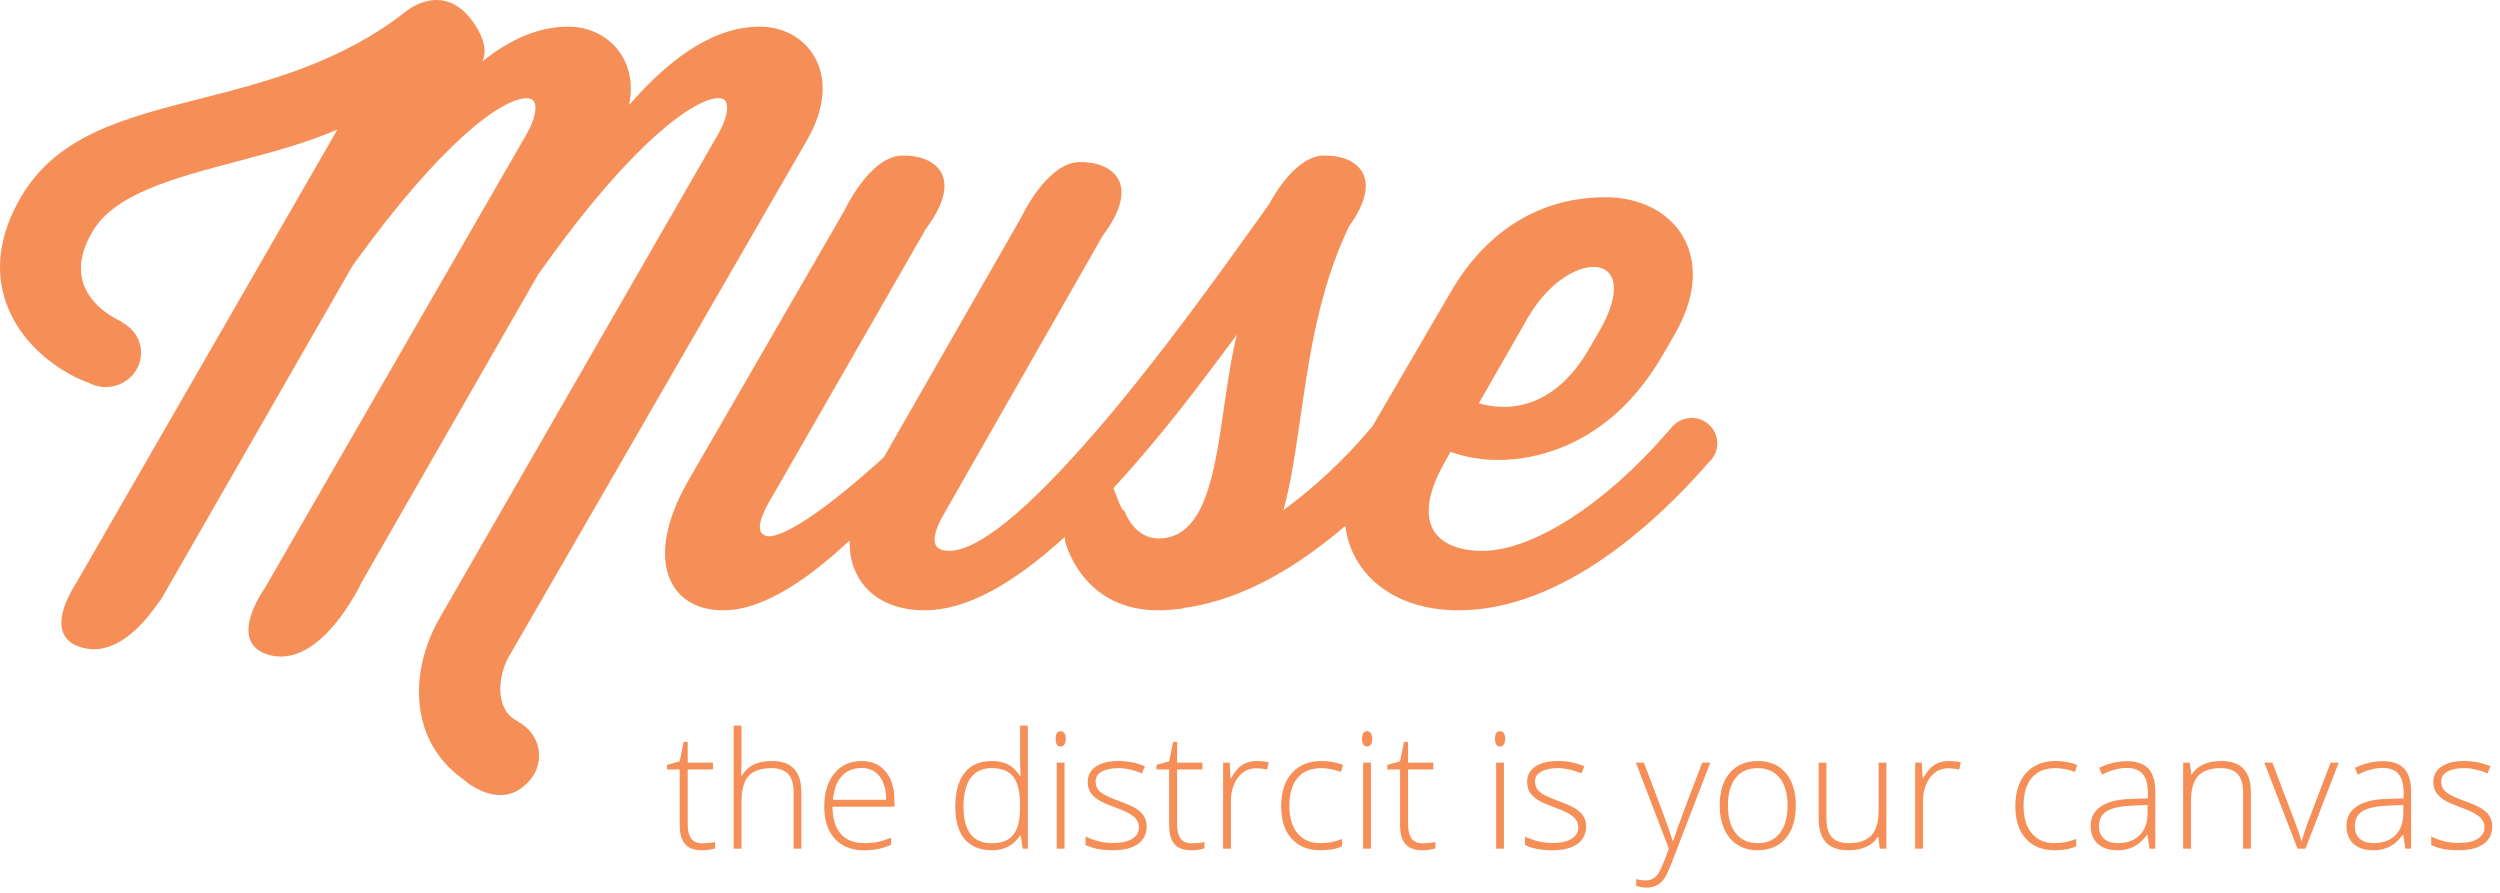
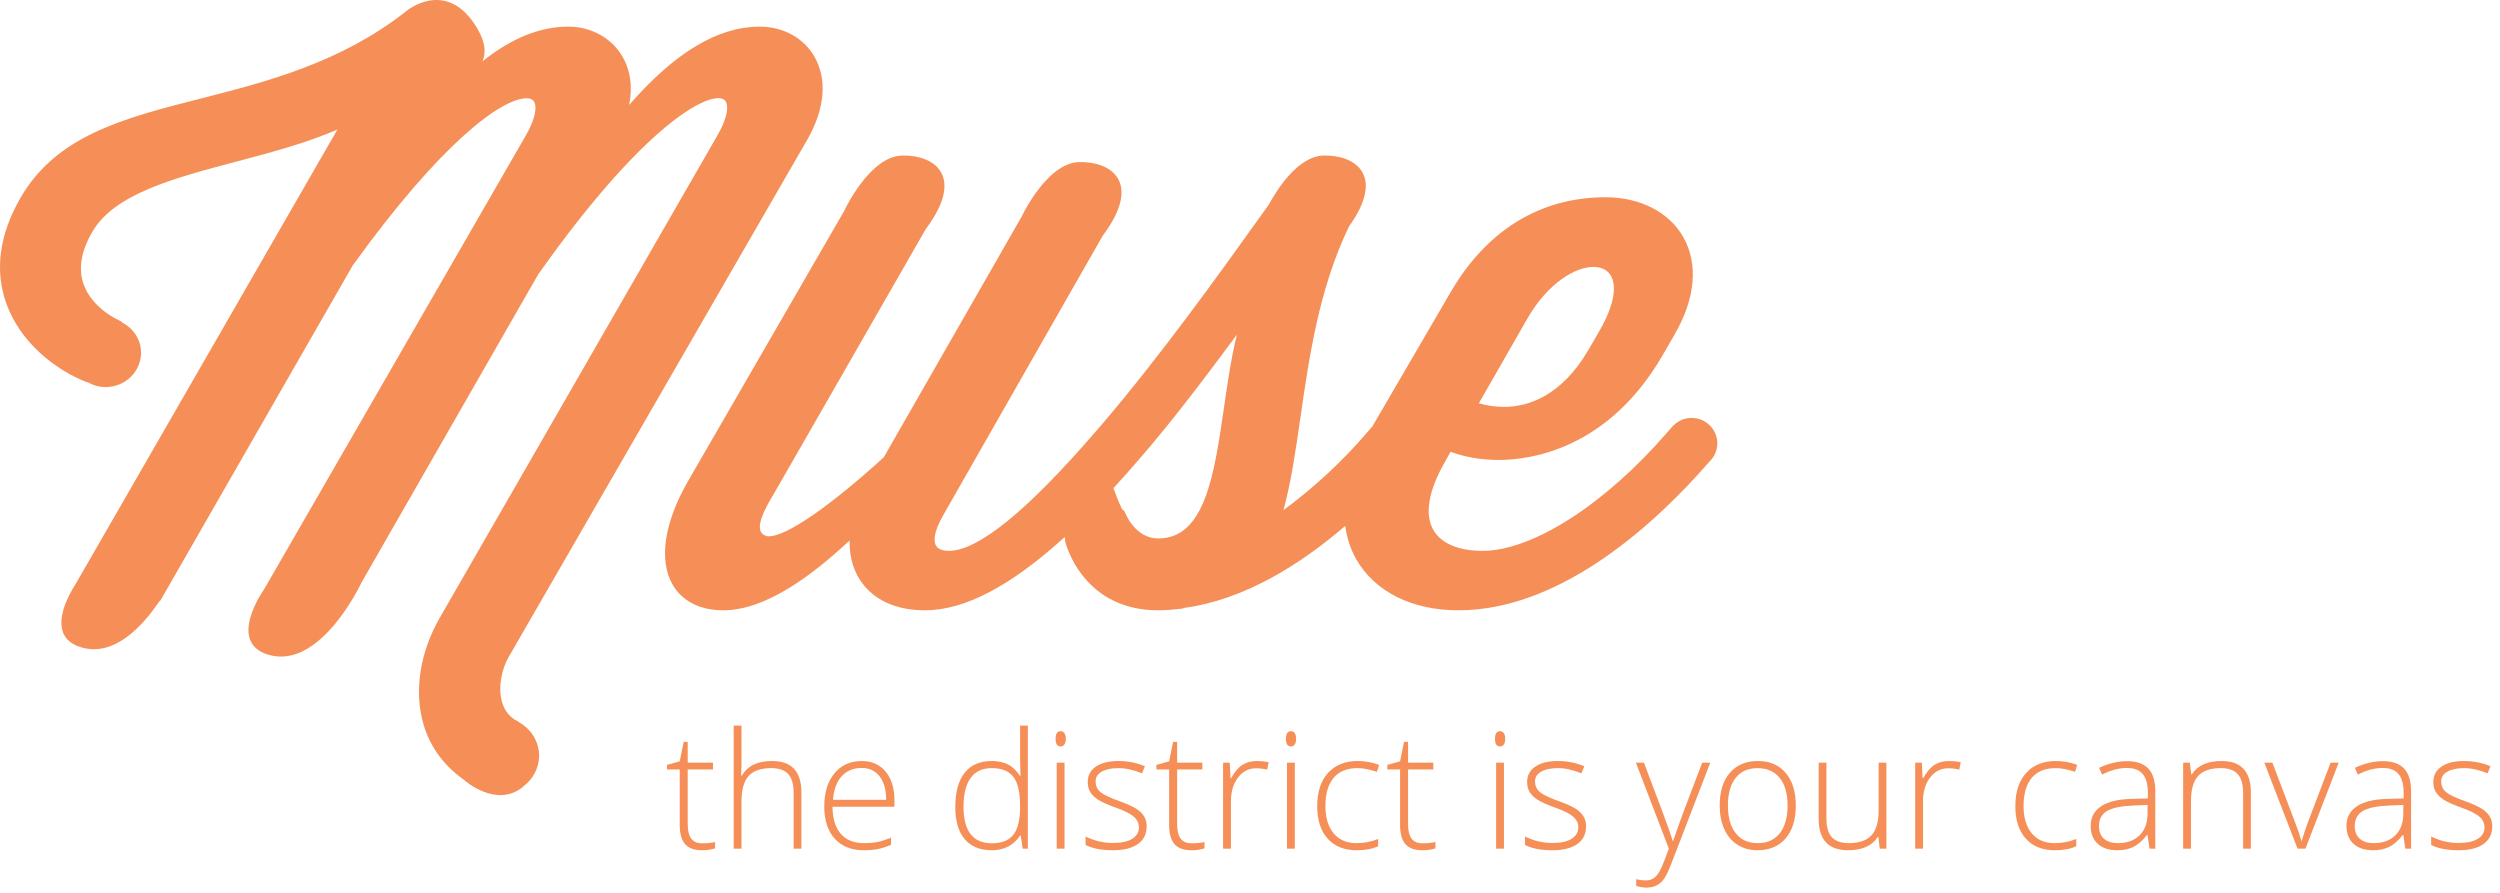
<svg xmlns="http://www.w3.org/2000/svg" version="1.1" id="Layer_1" x="0px" y="0px" width="473.909px" height="169.141px" viewBox="0 0 473.909 169.141" enable-background="new 0 0 473.909 169.141" xml:space="preserve">
  <g>
    <g>
-       <path fill="#F68F57" d="M98.349,136.89c-0.07-0.068-0.142-0.136-0.232-0.179c-1.451-0.705-2.439-1.901-2.93-3.557    c-0.855-2.872-0.013-6.526,1.269-8.665l56.6-98.054c3.337-5.858,3.799-11.451,1.302-15.745c-2.052-3.531-5.92-5.639-10.345-5.639    c-7.928,0-16.054,4.867-24.749,14.847c0.711-3.511,0.231-6.768-1.448-9.469c-2.095-3.367-5.874-5.378-10.112-5.378    c-5.327,0-10.698,2.166-16.228,6.554c0.718-1.73,0.533-4.009-1.581-7.134c-5.639-8.338-12.758-2.453-12.758-2.453    c-12.454,9.868-26.589,13.475-39.06,16.657c-14.699,3.75-27.395,6.99-34.23,18.891c-3.978,6.944-4.876,13.634-2.673,19.883    c2.719,7.712,9.632,12.786,15.195,14.964c0.082,0.032,0.166,0.04,0.249,0.048c0.999,0.568,2.147,0.916,3.389,0.916    c3.718,0,6.732-2.918,6.732-6.518c0-2.486-1.454-4.621-3.568-5.721c-0.099-0.129-0.218-0.241-0.372-0.304    c-0.055-0.022-5.367-2.254-6.989-7.063c-0.984-2.918-0.411-6.226,1.706-9.838c4.152-7.178,15.435-10.166,27.382-13.327    c6.516-1.725,13.226-3.501,19.064-6.054l-49.576,86.064c-0.283,0.433-0.742,1.177-1.209,2.098l-0.066,0.114    c-0.009,0.016-0.005,0.035-0.014,0.051c-1.578,3.184-3.077,8.264,2.349,9.849c6.232,1.821,11.585-4.046,14.709-8.671    c0.118-0.079,0.227-0.173,0.299-0.3l1.135-1.978c0.173-0.295,0.334-0.575,0.479-0.835l34.789-60.613    c16.848-23.394,28.284-31.695,32.957-31.695c1.062,0,1.344,0.488,1.437,0.649c0.513,0.886,0.373,3.025-1.557,6.369l-49.564,85.941    c0,0-7.315,10.164,0.778,12.529c9.926,2.9,17.623-13.703,17.633-13.725l33.599-58.589l0.151-0.163    c18.48-26.079,29.976-33.038,33.853-33.038c1.068,0,1.351,0.491,1.444,0.653c0.513,0.891,0.366,3.038-1.584,6.392l-52.628,91.435    c-3.832,6.662-4.943,14.09-3.048,20.38c1.292,4.292,3.964,7.844,7.762,10.448l-0.051-0.005c0,0,6.094,5.439,11.177,1.184    l-0.04-0.004c1.821-1.346,3.014-3.449,3.014-5.838C102.19,140.521,100.633,138.162,98.349,136.89z" />
+       <path fill="#F68F57" d="M98.349,136.89c-0.07-0.068-0.142-0.136-0.232-0.179c-1.451-0.705-2.439-1.901-2.93-3.557    c-0.855-2.872-0.013-6.526,1.269-8.665l56.6-98.054c3.337-5.858,3.799-11.451,1.302-15.745c-2.052-3.531-5.92-5.639-10.345-5.639    c-7.928,0-16.054,4.867-24.749,14.847c0.711-3.511,0.231-6.768-1.448-9.469c-2.095-3.367-5.874-5.378-10.112-5.378    c-5.327,0-10.698,2.166-16.228,6.554c0.718-1.73,0.533-4.009-1.581-7.134c-5.639-8.338-12.758-2.453-12.758-2.453    c-12.454,9.868-26.589,13.475-39.06,16.657c-14.699,3.75-27.395,6.99-34.23,18.891C-0.131,44.51-1.029,51.2,1.174,57.449    c2.719,7.712,9.632,12.786,15.195,14.964c0.082,0.032,0.166,0.04,0.249,0.048c0.999,0.568,2.147,0.916,3.389,0.916    c3.718,0,6.732-2.918,6.732-6.518c0-2.486-1.454-4.621-3.568-5.721c-0.099-0.129-0.218-0.241-0.372-0.304    c-0.055-0.022-5.367-2.254-6.989-7.063c-0.984-2.918-0.411-6.226,1.706-9.838c4.152-7.178,15.435-10.166,27.382-13.327    c6.516-1.725,13.226-3.501,19.064-6.054l-49.576,86.064c-0.283,0.433-0.742,1.177-1.209,2.098l-0.066,0.114    c-0.009,0.016-0.005,0.035-0.014,0.051c-1.578,3.184-3.077,8.264,2.349,9.849c6.232,1.821,11.585-4.046,14.709-8.671    c0.118-0.079,0.227-0.173,0.299-0.3l1.135-1.978c0.173-0.295,0.334-0.575,0.479-0.835l34.789-60.613    c16.848-23.394,28.284-31.695,32.957-31.695c1.062,0,1.344,0.488,1.437,0.649c0.513,0.886,0.373,3.025-1.557,6.369L50.13,111.595    c0,0-7.315,10.164,0.778,12.529c9.926,2.9,17.623-13.703,17.633-13.725L102.14,51.81l0.151-0.163    c18.48-26.079,29.976-33.038,33.853-33.038c1.068,0,1.351,0.491,1.444,0.653c0.513,0.891,0.366,3.038-1.584,6.392l-52.628,91.435    c-3.832,6.662-4.943,14.09-3.048,20.38c1.292,4.292,3.964,7.844,7.762,10.448l-0.051-0.005c0,0,6.094,5.439,11.177,1.184    l-0.04-0.004c1.821-1.346,3.014-3.449,3.014-5.838C102.19,140.521,100.633,138.162,98.349,136.89z" />
      <path fill="#F68F57" d="M320.672,79.224c-1.309,0-2.492,0.519-3.367,1.354c-0.028,0.025-0.068,0.027-0.093,0.055l-1.031,1.18    c-11.84,13.735-25.642,22.61-35.163,22.61c-4.518,0-7.817-1.396-9.288-3.931c-1.719-2.964-0.973-7.426,2.164-12.915l1.073-1.932    c2.728,1.014,5.867,1.547,9.134,1.547c5.894,0,20.722-1.938,31.094-19.887l2.201-3.818c4.01-6.876,4.6-13.482,1.659-18.603    c-2.695-4.693-8.177-7.495-14.664-7.495c-12.424,0-22.614,6.261-29.468,18.102l-14.77,25.34l-0.865,0.988    c-4.521,5.354-10.247,10.672-15.988,14.884c1.437-5.239,2.31-11.29,3.228-17.641c1.646-11.403,3.512-24.329,9.164-36.076    c0.005-0.01,0.003-0.02,0.008-0.029c7.004-9.717,1.205-13.622-4.821-13.47c-4.919,0.124-8.949,6.697-10.352,9.293    c-0.634,0.883-1.307,1.822-2.028,2.829c-7.362,10.282-18.489,25.822-29.776,39.031c0,0.001,0,0.002-0.001,0.002l-1.025,1.17    c-12.933,15.003-22.29,22.61-27.813,22.61c-0.86,0-1.984-0.174-2.457-1c-0.371-0.646-0.668-2.281,1.502-5.986l30.101-52.745    c7.58-10.09,1.654-14.12-4.477-13.965c-6.13,0.155-10.89,10.339-10.89,10.339l-26.127,45.617    c-10.312,9.384-18.46,14.984-21.808,14.984c-0.246,0-0.446-0.035-0.615-0.111c-0.686-0.29-0.882-0.687-0.971-0.959    c-0.582-1.787,1.495-5.247,2.868-7.537l28.49-49.653c7.526-10.056,1.612-14.074-4.508-13.919    c-6.13,0.155-10.89,10.339-10.89,10.339l0.015,0.004l-29.699,51.388c-4.519,7.847-5.58,14.999-2.908,19.622    c1.808,3.129,5.216,4.852,9.596,4.852c8.341,0,17.358-7.109,23.956-13.233c-0.089,3.316,0.866,6.304,2.779,8.59    c2.544,3.037,6.515,4.643,11.485,4.643c7.518,0,16.261-4.573,26.478-13.869c0.038,0.129,0.077,0.262,0.115,0.387    c-0.03,0.132-0.042,0.269-0.01,0.408c0.008,0.038,0.287,1.158,1.008,2.711c0.005,0.013,0.016,0.047,0.016,0.047l0.005-0.001    c1.791,3.834,6.333,10.317,16.637,10.317c1.38,0,2.632-0.125,3.954-0.257l0.309-0.035c0.293,0,0.517-0.112,0.564-0.156    c11.552-1.526,22.226-8.341,30.601-15.547c0.324,2.255,0.994,4.403,2.112,6.354c3.514,6.127,10.565,9.642,19.349,9.642    c20.032,0,38.201-17.385,47.492-28.091c0.968-0.883,1.586-2.139,1.586-3.548C325.538,81.387,323.36,79.224,320.672,79.224z     M289.613,60.252c3.883-6.666,9.05-9.65,12.447-9.65c1.068,0,2.504,0.289,3.303,1.667c1.222,2.112,0.467,5.861-2.072,10.284    l-2.202,3.816c-5.232,8.894-11.6,10.762-16.021,10.762c-1.564-0.001-3.181-0.234-4.73-0.68L289.613,60.252z M232.031,77.199    c-1.853,12.79-3.603,24.872-12.46,24.872c-4.419,0-6.253-4.775-6.329-4.979c-0.089-0.24-0.277-0.428-0.514-0.528    c-0.657-1.361-1.218-2.786-1.662-4.031c1.572-1.709,3.167-3.486,4.803-5.388c0.001-0.001,0.001-0.002,0.001-0.003    c6.877-7.927,13.098-16.3,18.098-23.027c0.167-0.227,0.335-0.452,0.5-0.675C233.399,67.755,232.708,72.533,232.031,77.199z" />
    </g>
  </g>
-   <g>
-     <path fill="#F68F57" d="M133.095,159.858c0.94,0,1.76-0.08,2.459-0.24v1.2c-0.72,0.24-1.55,0.36-2.489,0.36   c-1.44,0-2.502-0.385-3.187-1.155c-0.685-0.77-1.027-1.979-1.027-3.629v-10.528h-2.415v-0.87l2.415-0.675l0.75-3.689h0.765v3.944   h4.784v1.29h-4.784v10.318c0,1.25,0.22,2.175,0.66,2.775C131.465,159.558,132.155,159.858,133.095,159.858z" />
-     <path fill="#F68F57" d="M150.447,160.878v-10.573c0-1.64-0.345-2.832-1.035-3.577c-0.689-0.745-1.76-1.117-3.209-1.117   c-1.949,0-3.377,0.492-4.282,1.477s-1.357,2.582-1.357,4.792v8.999h-1.485v-23.336h1.485v7.424l-0.075,2.084h0.105   c0.61-0.979,1.38-1.689,2.31-2.129c0.93-0.44,2.085-0.66,3.464-0.66c3.699,0,5.549,1.985,5.549,5.954v10.663H150.447z" />
-     <path fill="#F68F57" d="M163.78,161.177c-2.37,0-4.217-0.729-5.542-2.189c-1.325-1.459-1.987-3.504-1.987-6.134   c0-2.6,0.64-4.682,1.919-6.247c1.28-1.564,3.004-2.347,5.174-2.347c1.919,0,3.435,0.67,4.544,2.01   c1.109,1.34,1.665,3.16,1.665,5.459v1.2h-11.743c0.02,2.24,0.542,3.95,1.567,5.129s2.492,1.77,4.402,1.77   c0.93,0,1.747-0.065,2.452-0.195c0.705-0.13,1.597-0.41,2.677-0.84v1.35c-0.92,0.4-1.77,0.672-2.549,0.817   C165.579,161.105,164.719,161.177,163.78,161.177z M163.345,145.58c-1.57,0-2.83,0.518-3.779,1.552   c-0.95,1.035-1.505,2.527-1.665,4.477h10.078c0-1.89-0.41-3.367-1.23-4.432C165.929,146.113,164.794,145.58,163.345,145.58z" />
-     <path fill="#F68F57" d="M188.001,144.26c1.18,0,2.2,0.215,3.06,0.645c0.86,0.43,1.63,1.165,2.31,2.205h0.09   c-0.06-1.26-0.09-2.495-0.09-3.704v-5.864h1.47v23.336h-0.975l-0.375-2.49h-0.12c-1.24,1.86-3.02,2.79-5.339,2.79   c-2.25,0-3.969-0.7-5.159-2.1c-1.19-1.399-1.785-3.439-1.785-6.119c0-2.82,0.59-4.974,1.77-6.464S185.751,144.26,188.001,144.26z    M188.001,145.61c-1.78,0-3.117,0.625-4.012,1.875c-0.895,1.25-1.342,3.064-1.342,5.444c0,4.619,1.795,6.929,5.384,6.929   c1.839,0,3.189-0.535,4.049-1.604s1.29-2.834,1.29-5.294v-0.255c0-2.52-0.422-4.332-1.267-5.437   C191.257,146.163,189.89,145.61,188.001,145.61z" />
-     <path fill="#F68F57" d="M200.104,140.046c0-0.959,0.315-1.439,0.945-1.439c0.31,0,0.552,0.125,0.728,0.375   c0.175,0.25,0.262,0.605,0.262,1.064c0,0.45-0.087,0.805-0.262,1.065c-0.175,0.26-0.417,0.39-0.728,0.39   C200.418,141.501,200.104,141.016,200.104,140.046z M201.798,160.878h-1.485v-16.302h1.485V160.878z" />
-     <path fill="#F68F57" d="M217.365,156.633c0,1.46-0.555,2.582-1.665,3.367c-1.11,0.785-2.685,1.177-4.724,1.177   c-2.18,0-3.909-0.335-5.189-1.005v-1.604c1.64,0.82,3.369,1.23,5.189,1.23c1.61,0,2.832-0.268,3.667-0.803   c0.834-0.535,1.252-1.247,1.252-2.137c0-0.819-0.333-1.509-0.998-2.069s-1.757-1.11-3.277-1.65c-1.63-0.59-2.774-1.097-3.435-1.522   c-0.66-0.425-1.157-0.905-1.492-1.44c-0.335-0.535-0.502-1.187-0.502-1.957c0-1.22,0.512-2.185,1.538-2.895   c1.024-0.71,2.457-1.065,4.296-1.065c1.76,0,3.429,0.33,5.009,0.99l-0.555,1.35c-1.6-0.66-3.085-0.99-4.455-0.99   c-1.33,0-2.384,0.22-3.164,0.66c-0.78,0.44-1.17,1.05-1.17,1.83c0,0.85,0.302,1.53,0.907,2.04c0.605,0.51,1.787,1.08,3.547,1.71   c1.47,0.53,2.54,1.007,3.209,1.432c0.67,0.425,1.172,0.907,1.507,1.447C217.198,155.269,217.365,155.903,217.365,156.633z" />
-     <path fill="#F68F57" d="M225.869,159.858c0.94,0,1.76-0.08,2.459-0.24v1.2c-0.72,0.24-1.55,0.36-2.489,0.36   c-1.44,0-2.502-0.385-3.187-1.155c-0.685-0.77-1.027-1.979-1.027-3.629v-10.528h-2.415v-0.87l2.415-0.675l0.75-3.689h0.765v3.944   h4.784v1.29h-4.784v10.318c0,1.25,0.22,2.175,0.66,2.775C224.239,159.558,224.929,159.858,225.869,159.858z" />
-     <path fill="#F68F57" d="M238.272,144.26c0.69,0,1.43,0.07,2.22,0.21l-0.285,1.425c-0.68-0.17-1.385-0.255-2.115-0.255   c-1.39,0-2.529,0.59-3.419,1.77c-0.89,1.18-1.334,2.67-1.334,4.469v8.999h-1.485v-16.302h1.26l0.15,2.939h0.105   c0.67-1.2,1.385-2.042,2.145-2.527S237.191,144.26,238.272,144.26z" />
-     <path fill="#F68F57" d="M250.314,161.177c-2.33,0-4.154-0.735-5.474-2.205s-1.979-3.519-1.979-6.149   c0-2.699,0.685-4.801,2.055-6.306c1.37-1.505,3.244-2.257,5.624-2.257c1.41,0,2.76,0.245,4.05,0.735l-0.405,1.32   c-1.409-0.47-2.635-0.705-3.674-0.705c-2,0-3.515,0.617-4.544,1.852s-1.545,3.012-1.545,5.332c0,2.2,0.515,3.922,1.545,5.167   s2.469,1.867,4.319,1.867c1.479,0,2.854-0.265,4.125-0.795v1.38C253.369,160.922,252.004,161.177,250.314,161.177z" />
-     <path fill="#F68F57" d="M258.189,140.046c0-0.959,0.315-1.439,0.945-1.439c0.31,0,0.552,0.125,0.727,0.375s0.263,0.605,0.263,1.064   c0,0.45-0.088,0.805-0.263,1.065c-0.175,0.26-0.417,0.39-0.727,0.39C258.504,141.501,258.189,141.016,258.189,140.046z    M259.883,160.878h-1.484v-16.302h1.484V160.878z" />
-     <path fill="#F68F57" d="M269.647,159.858c0.939,0,1.759-0.08,2.459-0.24v1.2c-0.72,0.24-1.55,0.36-2.489,0.36   c-1.439,0-2.502-0.385-3.188-1.155c-0.685-0.77-1.027-1.979-1.027-3.629v-10.528h-2.414v-0.87l2.414-0.675l0.75-3.689h0.766v3.944   h4.784v1.29h-4.784v10.318c0,1.25,0.22,2.175,0.659,2.775C268.017,159.558,268.706,159.858,269.647,159.858z" />
-     <path fill="#F68F57" d="M283.398,140.046c0-0.959,0.315-1.439,0.945-1.439c0.31,0,0.552,0.125,0.727,0.375s0.263,0.605,0.263,1.064   c0,0.45-0.088,0.805-0.263,1.065c-0.175,0.26-0.417,0.39-0.727,0.39C283.714,141.501,283.398,141.016,283.398,140.046z    M285.093,160.878h-1.484v-16.302h1.484V160.878z" />
-     <path fill="#F68F57" d="M300.66,156.633c0,1.46-0.555,2.582-1.665,3.367c-1.109,0.785-2.685,1.177-4.724,1.177   c-2.18,0-3.91-0.335-5.189-1.005v-1.604c1.64,0.82,3.369,1.23,5.189,1.23c1.609,0,2.832-0.268,3.666-0.803   c0.835-0.535,1.253-1.247,1.253-2.137c0-0.819-0.333-1.509-0.997-2.069c-0.665-0.56-1.758-1.11-3.277-1.65   c-1.63-0.59-2.774-1.097-3.435-1.522s-1.157-0.905-1.492-1.44c-0.335-0.535-0.502-1.187-0.502-1.957   c0-1.22,0.512-2.185,1.537-2.895c1.024-0.71,2.457-1.065,4.297-1.065c1.759,0,3.429,0.33,5.009,0.99l-0.555,1.35   c-1.6-0.66-3.085-0.99-4.454-0.99c-1.33,0-2.385,0.22-3.165,0.66c-0.779,0.44-1.17,1.05-1.17,1.83c0,0.85,0.303,1.53,0.908,2.04   c0.604,0.51,1.786,1.08,3.546,1.71c1.471,0.53,2.54,1.007,3.21,1.432c0.67,0.425,1.172,0.907,1.507,1.447   S300.66,155.903,300.66,156.633z" />
-     <path fill="#F68F57" d="M310.108,144.575h1.529l3.45,9.148c1.05,2.81,1.714,4.704,1.994,5.684h0.09   c0.42-1.29,1.104-3.214,2.055-5.774l3.449-9.059h1.53l-7.304,18.942c-0.59,1.54-1.085,2.58-1.485,3.119   c-0.399,0.54-0.867,0.945-1.401,1.215c-0.535,0.27-1.183,0.405-1.942,0.405c-0.57,0-1.205-0.105-1.905-0.315v-1.29   c0.58,0.16,1.205,0.24,1.875,0.24c0.51,0,0.96-0.12,1.35-0.36c0.391-0.24,0.742-0.612,1.058-1.117   c0.314-0.505,0.68-1.305,1.095-2.399s0.683-1.807,0.803-2.137L310.108,144.575z" />
-     <path fill="#F68F57" d="M340.418,152.704c0,2.66-0.645,4.737-1.935,6.231c-1.29,1.495-3.069,2.242-5.339,2.242   c-1.43,0-2.689-0.345-3.779-1.035s-1.925-1.68-2.505-2.969c-0.58-1.29-0.869-2.78-0.869-4.469c0-2.66,0.645-4.732,1.935-6.217   c1.289-1.484,3.059-2.227,5.309-2.227c2.239,0,3.997,0.752,5.271,2.257C339.781,148.023,340.418,150.085,340.418,152.704z    M327.551,152.704c0,2.24,0.492,3.987,1.477,5.241c0.985,1.255,2.377,1.882,4.177,1.882s3.192-0.627,4.177-1.882   c0.985-1.254,1.478-3.001,1.478-5.241c0-2.25-0.497-3.995-1.492-5.234s-2.392-1.859-4.191-1.859s-3.188,0.617-4.162,1.852   S327.551,150.444,327.551,152.704z" />
-     <path fill="#F68F57" d="M346.223,144.575v10.558c0,1.64,0.345,2.833,1.034,3.577c0.69,0.745,1.76,1.117,3.21,1.117   c1.939,0,3.367-0.49,4.281-1.47c0.915-0.98,1.373-2.574,1.373-4.784v-8.999h1.47v16.302h-1.26l-0.271-2.25h-0.09   c-1.06,1.7-2.944,2.549-5.654,2.549c-3.709,0-5.563-1.984-5.563-5.954v-10.648H346.223z" />
-     <path fill="#F68F57" d="M369.468,144.26c0.689,0,1.43,0.07,2.22,0.21l-0.285,1.425c-0.68-0.17-1.385-0.255-2.114-0.255   c-1.391,0-2.53,0.59-3.42,1.77c-0.89,1.18-1.335,2.67-1.335,4.469v8.999h-1.484v-16.302h1.26l0.15,2.939h0.104   c0.67-1.2,1.385-2.042,2.145-2.527S368.388,144.26,369.468,144.26z" />
-     <path fill="#F68F57" d="M389.489,161.177c-2.33,0-4.154-0.735-5.474-2.205c-1.32-1.47-1.979-3.519-1.979-6.149   c0-2.699,0.685-4.801,2.054-6.306c1.37-1.505,3.245-2.257,5.624-2.257c1.41,0,2.76,0.245,4.05,0.735l-0.405,1.32   c-1.409-0.47-2.635-0.705-3.674-0.705c-2,0-3.515,0.617-4.545,1.852c-1.029,1.235-1.544,3.012-1.544,5.332   c0,2.2,0.515,3.922,1.544,5.167c1.03,1.245,2.47,1.867,4.319,1.867c1.479,0,2.854-0.265,4.125-0.795v1.38   C392.544,160.922,391.179,161.177,389.489,161.177z" />
-     <path fill="#F68F57" d="M407.472,160.878l-0.375-2.58h-0.12c-0.82,1.05-1.662,1.792-2.527,2.227   c-0.864,0.435-1.887,0.652-3.066,0.652c-1.6,0-2.845-0.41-3.734-1.229c-0.891-0.82-1.335-1.955-1.335-3.405   c0-1.589,0.662-2.824,1.987-3.704c1.324-0.88,3.241-1.345,5.751-1.395l3.104-0.09v-1.08c0-1.55-0.314-2.72-0.944-3.509   c-0.63-0.79-1.645-1.185-3.045-1.185c-1.51,0-3.074,0.42-4.694,1.26l-0.555-1.29c1.79-0.84,3.56-1.26,5.31-1.26   c1.789,0,3.127,0.465,4.012,1.395s1.327,2.38,1.327,4.349v10.843H407.472z M401.473,159.828c1.739,0,3.112-0.497,4.116-1.492   c1.005-0.995,1.508-2.377,1.508-4.147v-1.604l-2.85,0.12c-2.29,0.11-3.922,0.467-4.896,1.072s-1.462,1.547-1.462,2.827   c0,1.02,0.312,1.812,0.937,2.377S400.333,159.828,401.473,159.828z" />
-     <path fill="#F68F57" d="M425.214,160.878v-10.573c0-1.64-0.345-2.832-1.035-3.577c-0.689-0.745-1.76-1.117-3.209-1.117   c-1.95,0-3.377,0.492-4.282,1.477c-0.904,0.985-1.357,2.582-1.357,4.792v8.999h-1.484v-16.302h1.26l0.285,2.235h0.09   c1.06-1.7,2.944-2.55,5.654-2.55c3.699,0,5.549,1.985,5.549,5.954v10.663H425.214z" />
-     <path fill="#F68F57" d="M435.531,160.878l-6.299-16.302h1.529l4.215,11.083c0.56,1.42,0.979,2.66,1.26,3.72h0.09   c0.41-1.36,0.83-2.61,1.26-3.75l4.214-11.053h1.53l-6.299,16.302H435.531z" />
-     <path fill="#F68F57" d="M455.958,160.878l-0.375-2.58h-0.12c-0.82,1.05-1.662,1.792-2.527,2.227   c-0.864,0.435-1.887,0.652-3.066,0.652c-1.6,0-2.845-0.41-3.734-1.229c-0.891-0.82-1.335-1.955-1.335-3.405   c0-1.589,0.662-2.824,1.987-3.704c1.324-0.88,3.241-1.345,5.751-1.395l3.104-0.09v-1.08c0-1.55-0.314-2.72-0.944-3.509   c-0.63-0.79-1.645-1.185-3.045-1.185c-1.51,0-3.074,0.42-4.694,1.26l-0.555-1.29c1.79-0.84,3.56-1.26,5.31-1.26   c1.789,0,3.127,0.465,4.012,1.395s1.327,2.38,1.327,4.349v10.843H455.958z M449.959,159.828c1.739,0,3.112-0.497,4.116-1.492   c1.005-0.995,1.508-2.377,1.508-4.147v-1.604l-2.85,0.12c-2.29,0.11-3.922,0.467-4.896,1.072s-1.462,1.547-1.462,2.827   c0,1.02,0.312,1.812,0.937,2.377S448.819,159.828,449.959,159.828z" />
-     <path fill="#F68F57" d="M472.44,156.633c0,1.46-0.555,2.582-1.665,3.367c-1.109,0.785-2.685,1.177-4.724,1.177   c-2.18,0-3.91-0.335-5.189-1.005v-1.604c1.64,0.82,3.369,1.23,5.189,1.23c1.609,0,2.832-0.268,3.666-0.803   c0.835-0.535,1.253-1.247,1.253-2.137c0-0.819-0.333-1.509-0.997-2.069c-0.665-0.56-1.758-1.11-3.277-1.65   c-1.63-0.59-2.774-1.097-3.435-1.522s-1.157-0.905-1.492-1.44c-0.335-0.535-0.502-1.187-0.502-1.957   c0-1.22,0.512-2.185,1.537-2.895c1.024-0.71,2.457-1.065,4.297-1.065c1.759,0,3.429,0.33,5.009,0.99l-0.555,1.35   c-1.6-0.66-3.085-0.99-4.454-0.99c-1.33,0-2.385,0.22-3.165,0.66c-0.779,0.44-1.17,1.05-1.17,1.83c0,0.85,0.303,1.53,0.908,2.04   c0.604,0.51,1.786,1.08,3.546,1.71c1.471,0.53,2.54,1.007,3.21,1.432c0.67,0.425,1.172,0.907,1.507,1.447   S472.44,155.903,472.44,156.633z" />
-   </g>
+   <path fill="#F68F57" d="M133.095,159.858c0.94,0,1.76-0.08,2.459-0.24v1.2c-0.72,0.24-1.55,0.36-2.489,0.36  c-1.44,0-2.502-0.385-3.187-1.155s-1.027-1.979-1.027-3.629v-10.528h-2.415v-0.87l2.415-0.675l0.75-3.689h0.765v3.944h4.784v1.29  h-4.784v10.318c0,1.25,0.22,2.175,0.66,2.775C131.465,159.558,132.155,159.858,133.095,159.858z" />
+   <path fill="#F68F57" d="M150.447,160.878v-10.573c0-1.64-0.345-2.832-1.035-3.577c-0.689-0.745-1.76-1.117-3.209-1.117  c-1.949,0-3.377,0.492-4.282,1.477s-1.357,2.582-1.357,4.792v8.999h-1.485v-23.336h1.485v7.424l-0.075,2.084h0.105  c0.61-0.979,1.38-1.689,2.31-2.129s2.085-0.66,3.464-0.66c3.699,0,5.549,1.985,5.549,5.954v10.663L150.447,160.878L150.447,160.878z  " />
+   <path fill="#F68F57" d="M163.78,161.177c-2.37,0-4.217-0.729-5.542-2.189c-1.325-1.459-1.987-3.504-1.987-6.134  c0-2.6,0.64-4.682,1.919-6.247c1.28-1.564,3.004-2.347,5.174-2.347c1.919,0,3.435,0.67,4.544,2.01  c1.109,1.34,1.665,3.16,1.665,5.459v1.2H157.81c0.02,2.24,0.542,3.95,1.567,5.129s2.492,1.77,4.402,1.77  c0.93,0,1.747-0.065,2.452-0.195s1.597-0.41,2.677-0.84v1.35c-0.92,0.4-1.77,0.672-2.549,0.817  C165.579,161.105,164.719,161.177,163.78,161.177z M163.345,145.58c-1.57,0-2.83,0.518-3.779,1.552  c-0.95,1.035-1.505,2.527-1.665,4.477h10.078c0-1.89-0.41-3.367-1.23-4.432C165.929,146.113,164.794,145.58,163.345,145.58z" />
+   <path fill="#F68F57" d="M188.001,144.26c1.18,0,2.2,0.215,3.06,0.645c0.86,0.43,1.63,1.165,2.31,2.205h0.09  c-0.06-1.26-0.09-2.495-0.09-3.704v-5.864h1.47v23.336h-0.975l-0.375-2.49h-0.12c-1.24,1.86-3.02,2.79-5.339,2.79  c-2.25,0-3.969-0.7-5.159-2.1c-1.19-1.399-1.785-3.439-1.785-6.119c0-2.82,0.59-4.974,1.77-6.464S185.751,144.26,188.001,144.26z   M188.001,145.61c-1.78,0-3.117,0.625-4.012,1.875c-0.895,1.25-1.342,3.064-1.342,5.444c0,4.619,1.795,6.929,5.384,6.929  c1.839,0,3.189-0.535,4.049-1.604s1.29-2.834,1.29-5.294v-0.255c0-2.52-0.422-4.332-1.267-5.437  C191.257,146.163,189.89,145.61,188.001,145.61z" />
+   <path fill="#F68F57" d="M200.104,140.046c0-0.959,0.315-1.439,0.945-1.439c0.31,0,0.552,0.125,0.728,0.375  c0.175,0.25,0.262,0.605,0.262,1.064c0,0.45-0.087,0.805-0.262,1.065c-0.175,0.26-0.417,0.39-0.728,0.39  C200.418,141.501,200.104,141.016,200.104,140.046z M201.798,160.878h-1.485v-16.302h1.485V160.878z" />
+   <path fill="#F68F57" d="M217.365,156.633c0,1.46-0.555,2.582-1.665,3.367s-2.685,1.177-4.724,1.177c-2.18,0-3.909-0.335-5.189-1.005  v-1.604c1.64,0.82,3.369,1.23,5.189,1.23c1.61,0,2.832-0.268,3.667-0.803c0.834-0.535,1.252-1.247,1.252-2.137  c0-0.819-0.333-1.509-0.998-2.069s-1.757-1.11-3.277-1.65c-1.63-0.59-2.774-1.097-3.435-1.522c-0.66-0.425-1.157-0.905-1.492-1.44  s-0.502-1.187-0.502-1.957c0-1.22,0.512-2.185,1.538-2.895c1.024-0.71,2.457-1.065,4.296-1.065c1.76,0,3.429,0.33,5.009,0.99  l-0.555,1.35c-1.6-0.66-3.085-0.99-4.455-0.99c-1.33,0-2.384,0.22-3.164,0.66s-1.17,1.05-1.17,1.83c0,0.85,0.302,1.53,0.907,2.04  s1.787,1.08,3.547,1.71c1.47,0.53,2.54,1.007,3.209,1.432c0.67,0.425,1.172,0.907,1.507,1.447  C217.198,155.269,217.365,155.903,217.365,156.633z" />
+   <path fill="#F68F57" d="M225.869,159.858c0.94,0,1.76-0.08,2.459-0.24v1.2c-0.72,0.24-1.55,0.36-2.489,0.36  c-1.44,0-2.502-0.385-3.187-1.155s-1.027-1.979-1.027-3.629v-10.528h-2.415v-0.87l2.415-0.675l0.75-3.689h0.765v3.944h4.784v1.29  h-4.784v10.318c0,1.25,0.22,2.175,0.66,2.775C224.239,159.558,224.929,159.858,225.869,159.858z" />
+   <path fill="#F68F57" d="M238.272,144.26c0.69,0,1.43,0.07,2.22,0.21l-0.285,1.425c-0.68-0.17-1.385-0.255-2.115-0.255  c-1.39,0-2.529,0.59-3.419,1.77c-0.89,1.18-1.334,2.67-1.334,4.469v8.999h-1.485v-16.302h1.26l0.15,2.939h0.105  c0.67-1.2,1.385-2.042,2.145-2.527S237.191,144.26,238.272,144.26z" />
+   <path fill="#F68F57" d="M257.146,161.177c-2.33,0-4.154-0.735-5.474-2.205c-1.32-1.47-1.979-3.519-1.979-6.149  c0-2.699,0.685-4.801,2.055-6.306s3.244-2.257,5.624-2.257c1.41,0,2.76,0.245,4.05,0.735l-0.405,1.32  c-1.409-0.47-2.635-0.705-3.674-0.705c-2,0-3.515,0.617-4.544,1.852c-1.029,1.235-1.545,3.012-1.545,5.332  c0,2.2,0.515,3.922,1.545,5.167s2.469,1.867,4.319,1.867c1.479,0,2.854-0.265,4.125-0.795v1.38  C260.201,160.922,258.836,161.177,257.146,161.177z" />
+   <path fill="#F68F57" d="M243.76,140.046c0-0.959,0.315-1.439,0.945-1.439c0.31,0,0.552,0.125,0.727,0.375s0.263,0.605,0.263,1.064  c0,0.45-0.088,0.805-0.263,1.065c-0.175,0.26-0.417,0.39-0.727,0.39C244.076,141.501,243.76,141.016,243.76,140.046z   M245.454,160.878h-1.484v-16.302h1.484V160.878z" />
+   <path fill="#F68F57" d="M269.647,159.858c0.939,0,1.759-0.08,2.459-0.24v1.2c-0.72,0.24-1.55,0.36-2.489,0.36  c-1.439,0-2.502-0.385-3.188-1.155c-0.685-0.77-1.027-1.979-1.027-3.629v-10.528h-2.414v-0.87l2.414-0.675l0.75-3.689h0.766v3.944  h4.784v1.29h-4.784v10.318c0,1.25,0.22,2.175,0.659,2.775C268.017,159.558,268.706,159.858,269.647,159.858z" />
+   <path fill="#F68F57" d="M283.398,140.046c0-0.959,0.315-1.439,0.945-1.439c0.31,0,0.552,0.125,0.727,0.375s0.263,0.605,0.263,1.064  c0,0.45-0.088,0.805-0.263,1.065c-0.175,0.26-0.417,0.39-0.727,0.39C283.714,141.501,283.398,141.016,283.398,140.046z   M285.093,160.878h-1.484v-16.302h1.484V160.878z" />
+   <path fill="#F68F57" d="M300.66,156.633c0,1.46-0.555,2.582-1.665,3.367c-1.109,0.785-2.685,1.177-4.724,1.177  c-2.18,0-3.91-0.335-5.189-1.005v-1.604c1.64,0.82,3.369,1.23,5.189,1.23c1.609,0,2.832-0.268,3.666-0.803  c0.835-0.535,1.253-1.247,1.253-2.137c0-0.819-0.333-1.509-0.997-2.069c-0.665-0.56-1.758-1.11-3.277-1.65  c-1.63-0.59-2.774-1.097-3.435-1.522s-1.157-0.905-1.492-1.44s-0.502-1.187-0.502-1.957c0-1.22,0.512-2.185,1.537-2.895  c1.024-0.71,2.457-1.065,4.297-1.065c1.759,0,3.429,0.33,5.009,0.99l-0.555,1.35c-1.6-0.66-3.085-0.99-4.454-0.99  c-1.33,0-2.385,0.22-3.165,0.66c-0.779,0.44-1.17,1.05-1.17,1.83c0,0.85,0.303,1.53,0.908,2.04c0.604,0.51,1.786,1.08,3.546,1.71  c1.471,0.53,2.54,1.007,3.21,1.432c0.67,0.425,1.172,0.907,1.507,1.447S300.66,155.903,300.66,156.633z" />
+   <path fill="#F68F57" d="M310.108,144.575h1.529l3.45,9.148c1.05,2.81,1.714,4.704,1.994,5.684h0.09  c0.42-1.29,1.104-3.214,2.055-5.774l3.449-9.059h1.53l-7.304,18.942c-0.59,1.54-1.085,2.58-1.485,3.119  c-0.399,0.54-0.867,0.945-1.401,1.215c-0.535,0.27-1.183,0.405-1.942,0.405c-0.57,0-1.205-0.105-1.905-0.315v-1.29  c0.58,0.16,1.205,0.24,1.875,0.24c0.51,0,0.96-0.12,1.35-0.36c0.391-0.24,0.742-0.612,1.058-1.117  c0.314-0.505,0.68-1.305,1.095-2.399s0.683-1.807,0.803-2.137L310.108,144.575z" />
+   <path fill="#F68F57" d="M340.418,152.704c0,2.66-0.645,4.737-1.935,6.231c-1.29,1.495-3.069,2.242-5.339,2.242  c-1.43,0-2.689-0.345-3.779-1.035s-1.925-1.68-2.505-2.969c-0.58-1.29-0.869-2.78-0.869-4.469c0-2.66,0.645-4.732,1.935-6.217  c1.289-1.484,3.059-2.227,5.309-2.227c2.239,0,3.997,0.752,5.271,2.257C339.781,148.023,340.418,150.085,340.418,152.704z   M327.551,152.704c0,2.24,0.492,3.987,1.477,5.241c0.985,1.255,2.377,1.882,4.177,1.882s3.192-0.627,4.177-1.882  c0.985-1.254,1.478-3.001,1.478-5.241c0-2.25-0.497-3.995-1.492-5.234s-2.392-1.859-4.191-1.859s-3.188,0.617-4.162,1.852  S327.551,150.444,327.551,152.704z" />
+   <path fill="#F68F57" d="M346.223,144.575v10.558c0,1.64,0.345,2.833,1.034,3.577c0.69,0.745,1.76,1.117,3.21,1.117  c1.939,0,3.367-0.49,4.281-1.47c0.915-0.98,1.373-2.574,1.373-4.784v-8.999h1.47v16.302h-1.26l-0.271-2.25h-0.09  c-1.06,1.7-2.944,2.549-5.654,2.549c-3.709,0-5.563-1.984-5.563-5.954v-10.648h1.47V144.575z" />
+   <path fill="#F68F57" d="M369.468,144.26c0.689,0,1.43,0.07,2.22,0.21l-0.285,1.425c-0.68-0.17-1.385-0.255-2.114-0.255  c-1.391,0-2.53,0.59-3.42,1.77c-0.89,1.18-1.335,2.67-1.335,4.469v8.999h-1.484v-16.302h1.26l0.15,2.939h0.104  c0.67-1.2,1.385-2.042,2.145-2.527S368.388,144.26,369.468,144.26z" />
+   <path fill="#F68F57" d="M389.489,161.177c-2.33,0-4.154-0.735-5.474-2.205s-1.979-3.519-1.979-6.149  c0-2.699,0.685-4.801,2.054-6.306c1.37-1.505,3.245-2.257,5.624-2.257c1.41,0,2.76,0.245,4.05,0.735l-0.405,1.32  c-1.409-0.47-2.635-0.705-3.674-0.705c-2,0-3.515,0.617-4.545,1.852c-1.029,1.235-1.544,3.012-1.544,5.332  c0,2.2,0.515,3.922,1.544,5.167c1.03,1.245,2.47,1.867,4.319,1.867c1.479,0,2.854-0.265,4.125-0.795v1.38  C392.544,160.922,391.179,161.177,389.489,161.177z" />
+   <path fill="#F68F57" d="M407.472,160.878l-0.375-2.58h-0.12c-0.82,1.05-1.662,1.792-2.527,2.227  c-0.864,0.435-1.887,0.652-3.066,0.652c-1.6,0-2.845-0.41-3.734-1.229c-0.891-0.82-1.335-1.955-1.335-3.405  c0-1.589,0.662-2.824,1.987-3.704c1.324-0.88,3.241-1.345,5.751-1.395l3.104-0.09v-1.08c0-1.55-0.314-2.72-0.944-3.509  c-0.63-0.79-1.645-1.185-3.045-1.185c-1.51,0-3.074,0.42-4.694,1.26l-0.555-1.29c1.79-0.84,3.56-1.26,5.31-1.26  c1.789,0,3.127,0.465,4.012,1.395s1.327,2.38,1.327,4.349v10.843L407.472,160.878L407.472,160.878z M401.473,159.828  c1.739,0,3.112-0.497,4.116-1.492c1.005-0.995,1.508-2.377,1.508-4.147v-1.604l-2.85,0.12c-2.29,0.11-3.922,0.467-4.896,1.072  s-1.462,1.547-1.462,2.827c0,1.02,0.312,1.812,0.937,2.377S400.333,159.828,401.473,159.828z" />
+   <path fill="#F68F57" d="M425.214,160.878v-10.573c0-1.64-0.345-2.832-1.035-3.577c-0.689-0.745-1.76-1.117-3.209-1.117  c-1.95,0-3.377,0.492-4.282,1.477c-0.904,0.985-1.357,2.582-1.357,4.792v8.999h-1.484v-16.302h1.26l0.285,2.235h0.09  c1.06-1.7,2.944-2.55,5.654-2.55c3.699,0,5.549,1.985,5.549,5.954v10.663L425.214,160.878L425.214,160.878z" />
+   <path fill="#F68F57" d="M435.531,160.878l-6.299-16.302h1.529l4.215,11.083c0.56,1.42,0.979,2.66,1.26,3.72h0.09  c0.41-1.36,0.83-2.61,1.26-3.75l4.214-11.053h1.53l-6.299,16.302H435.531z" />
+   <path fill="#F68F57" d="M455.958,160.878l-0.375-2.58h-0.12c-0.82,1.05-1.662,1.792-2.527,2.227  c-0.864,0.435-1.887,0.652-3.066,0.652c-1.6,0-2.845-0.41-3.734-1.229c-0.891-0.82-1.335-1.955-1.335-3.405  c0-1.589,0.662-2.824,1.987-3.704c1.324-0.88,3.241-1.345,5.751-1.395l3.104-0.09v-1.08c0-1.55-0.314-2.72-0.944-3.509  c-0.63-0.79-1.645-1.185-3.045-1.185c-1.51,0-3.074,0.42-4.694,1.26l-0.555-1.29c1.79-0.84,3.56-1.26,5.31-1.26  c1.789,0,3.127,0.465,4.012,1.395s1.327,2.38,1.327,4.349v10.843L455.958,160.878L455.958,160.878z M449.959,159.828  c1.739,0,3.112-0.497,4.116-1.492c1.005-0.995,1.508-2.377,1.508-4.147v-1.604l-2.85,0.12c-2.29,0.11-3.922,0.467-4.896,1.072  s-1.462,1.547-1.462,2.827c0,1.02,0.312,1.812,0.937,2.377S448.819,159.828,449.959,159.828z" />
+   <path fill="#F68F57" d="M472.44,156.633c0,1.46-0.555,2.582-1.665,3.367c-1.109,0.785-2.685,1.177-4.724,1.177  c-2.18,0-3.91-0.335-5.189-1.005v-1.604c1.64,0.82,3.369,1.23,5.189,1.23c1.609,0,2.832-0.268,3.666-0.803  c0.835-0.535,1.253-1.247,1.253-2.137c0-0.819-0.333-1.509-0.997-2.069c-0.665-0.56-1.758-1.11-3.277-1.65  c-1.63-0.59-2.774-1.097-3.435-1.522s-1.157-0.905-1.492-1.44s-0.502-1.187-0.502-1.957c0-1.22,0.512-2.185,1.537-2.895  c1.024-0.71,2.457-1.065,4.297-1.065c1.759,0,3.429,0.33,5.009,0.99l-0.555,1.35c-1.6-0.66-3.085-0.99-4.454-0.99  c-1.33,0-2.385,0.22-3.165,0.66c-0.779,0.44-1.17,1.05-1.17,1.83c0,0.85,0.303,1.53,0.908,2.04c0.604,0.51,1.786,1.08,3.546,1.71  c1.471,0.53,2.54,1.007,3.21,1.432c0.67,0.425,1.172,0.907,1.507,1.447S472.44,155.903,472.44,156.633z" />
</svg>
